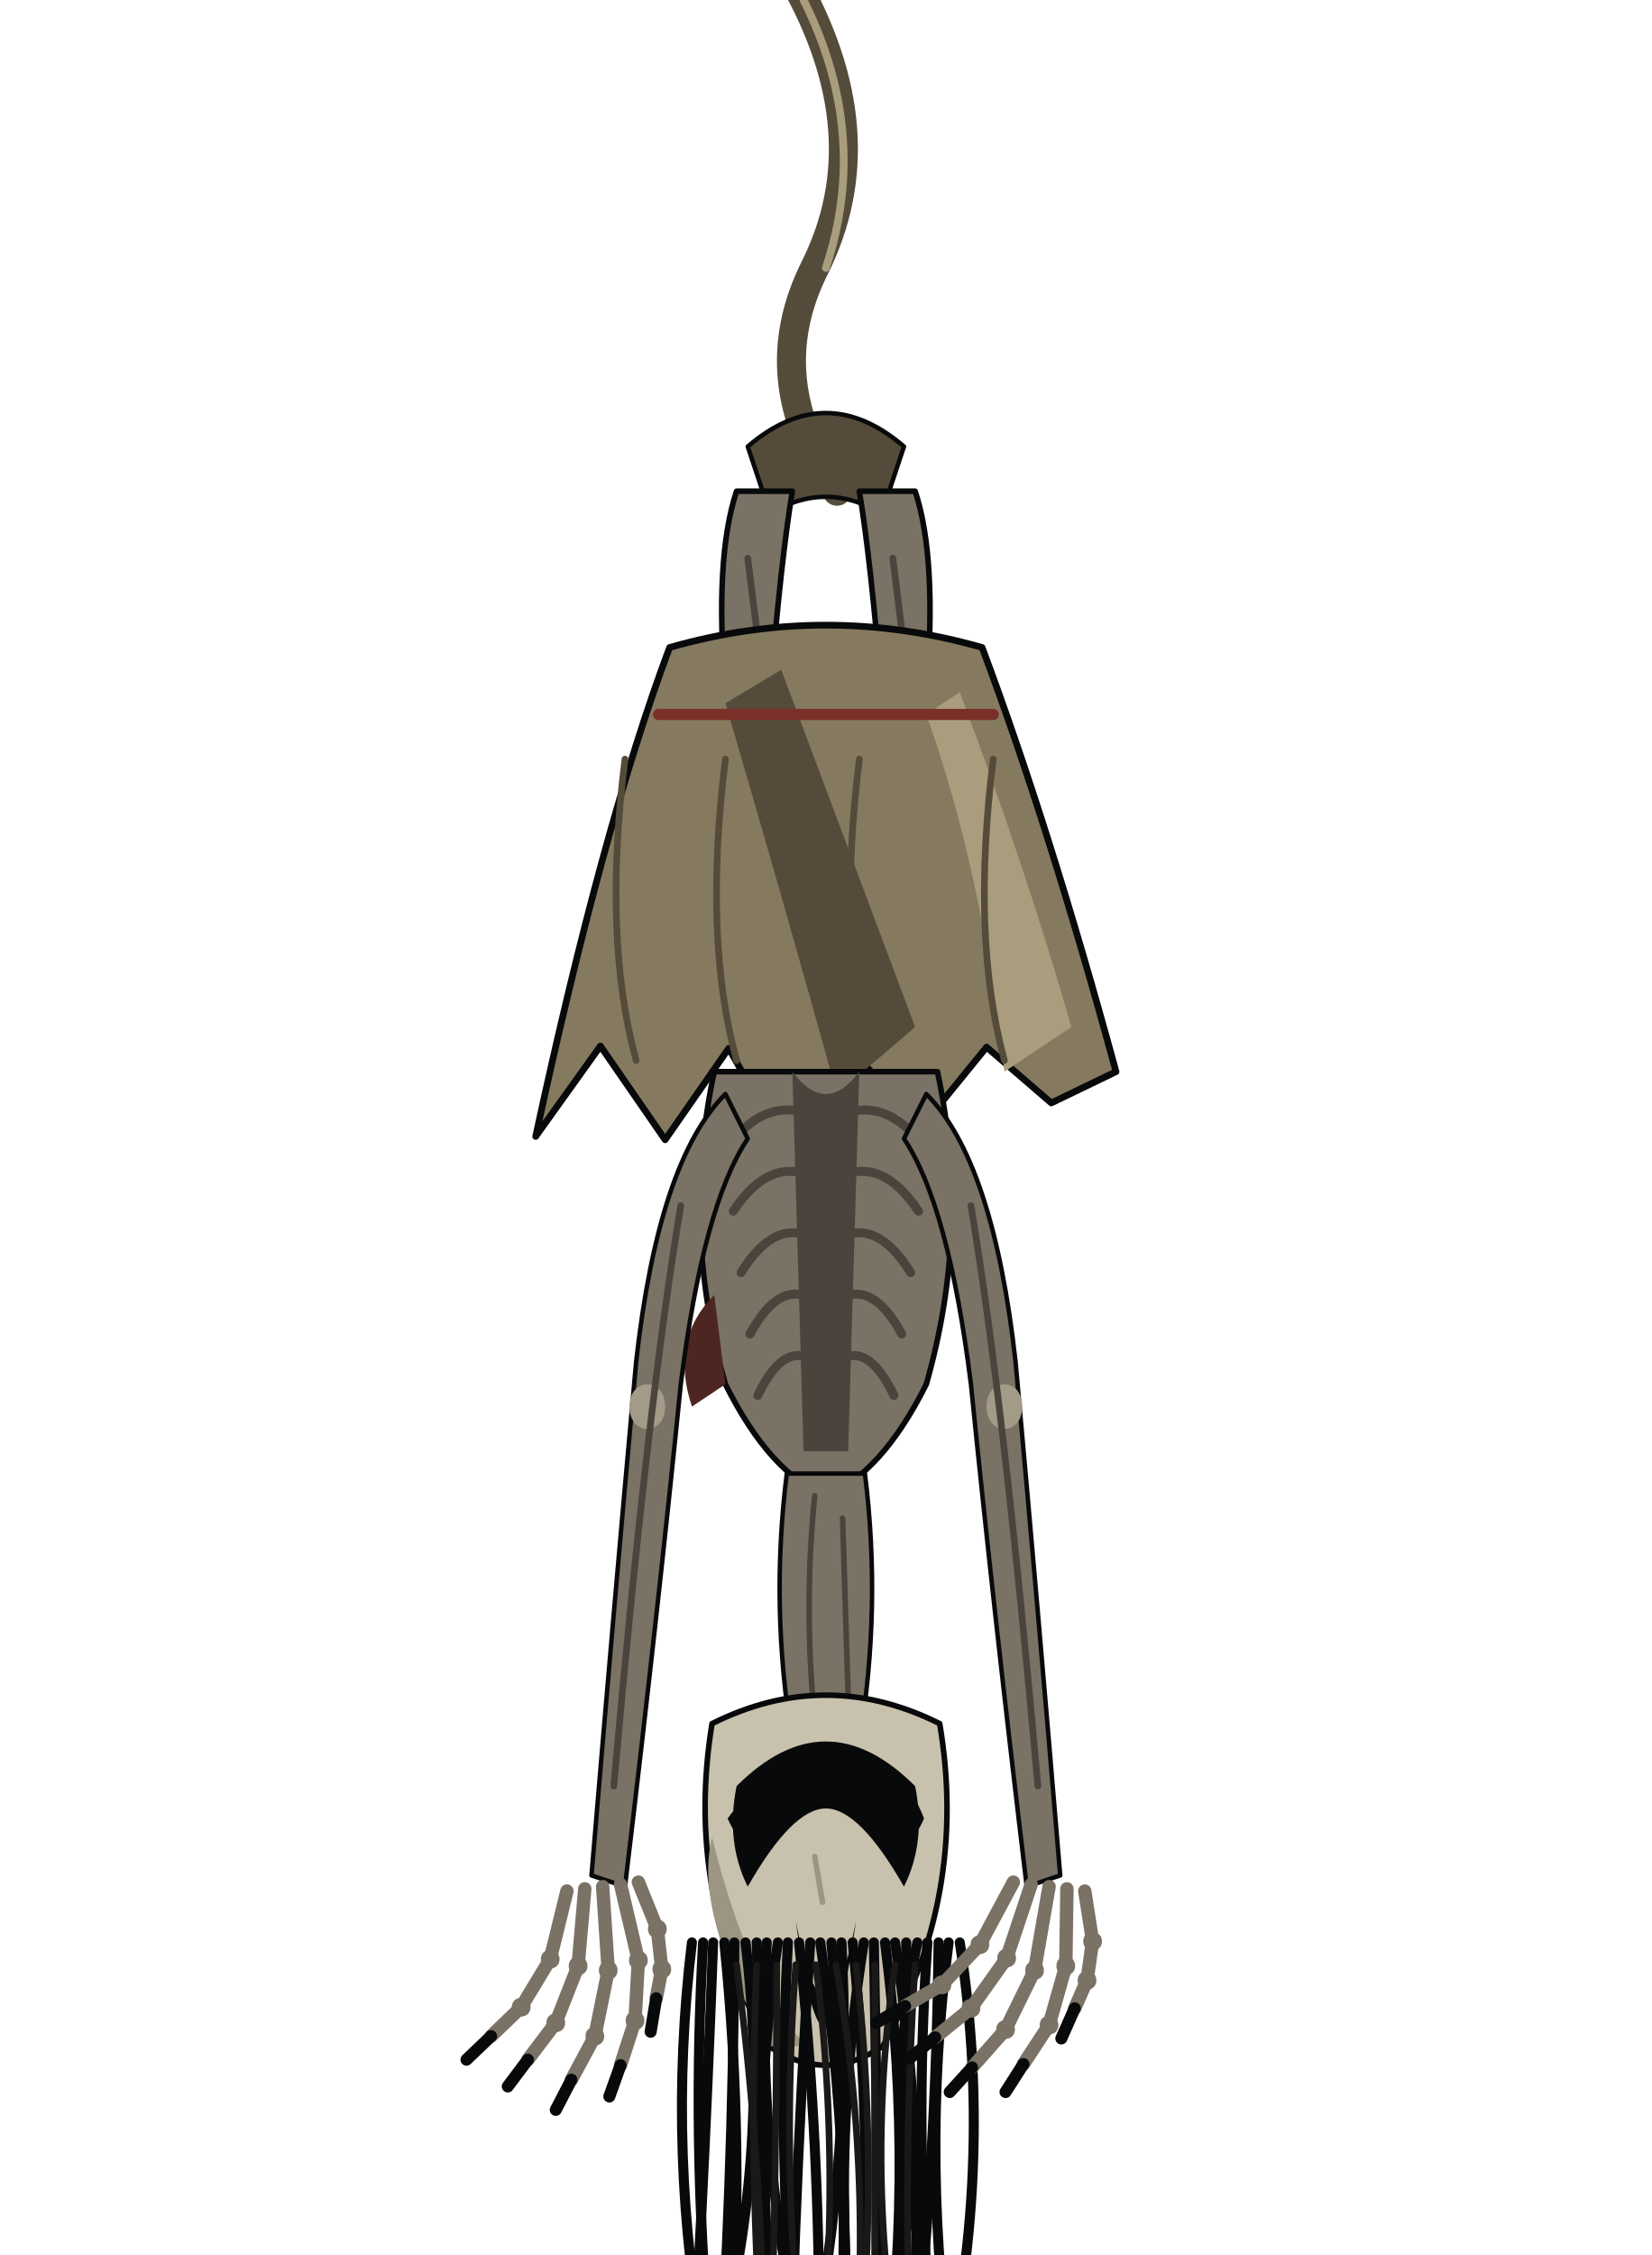
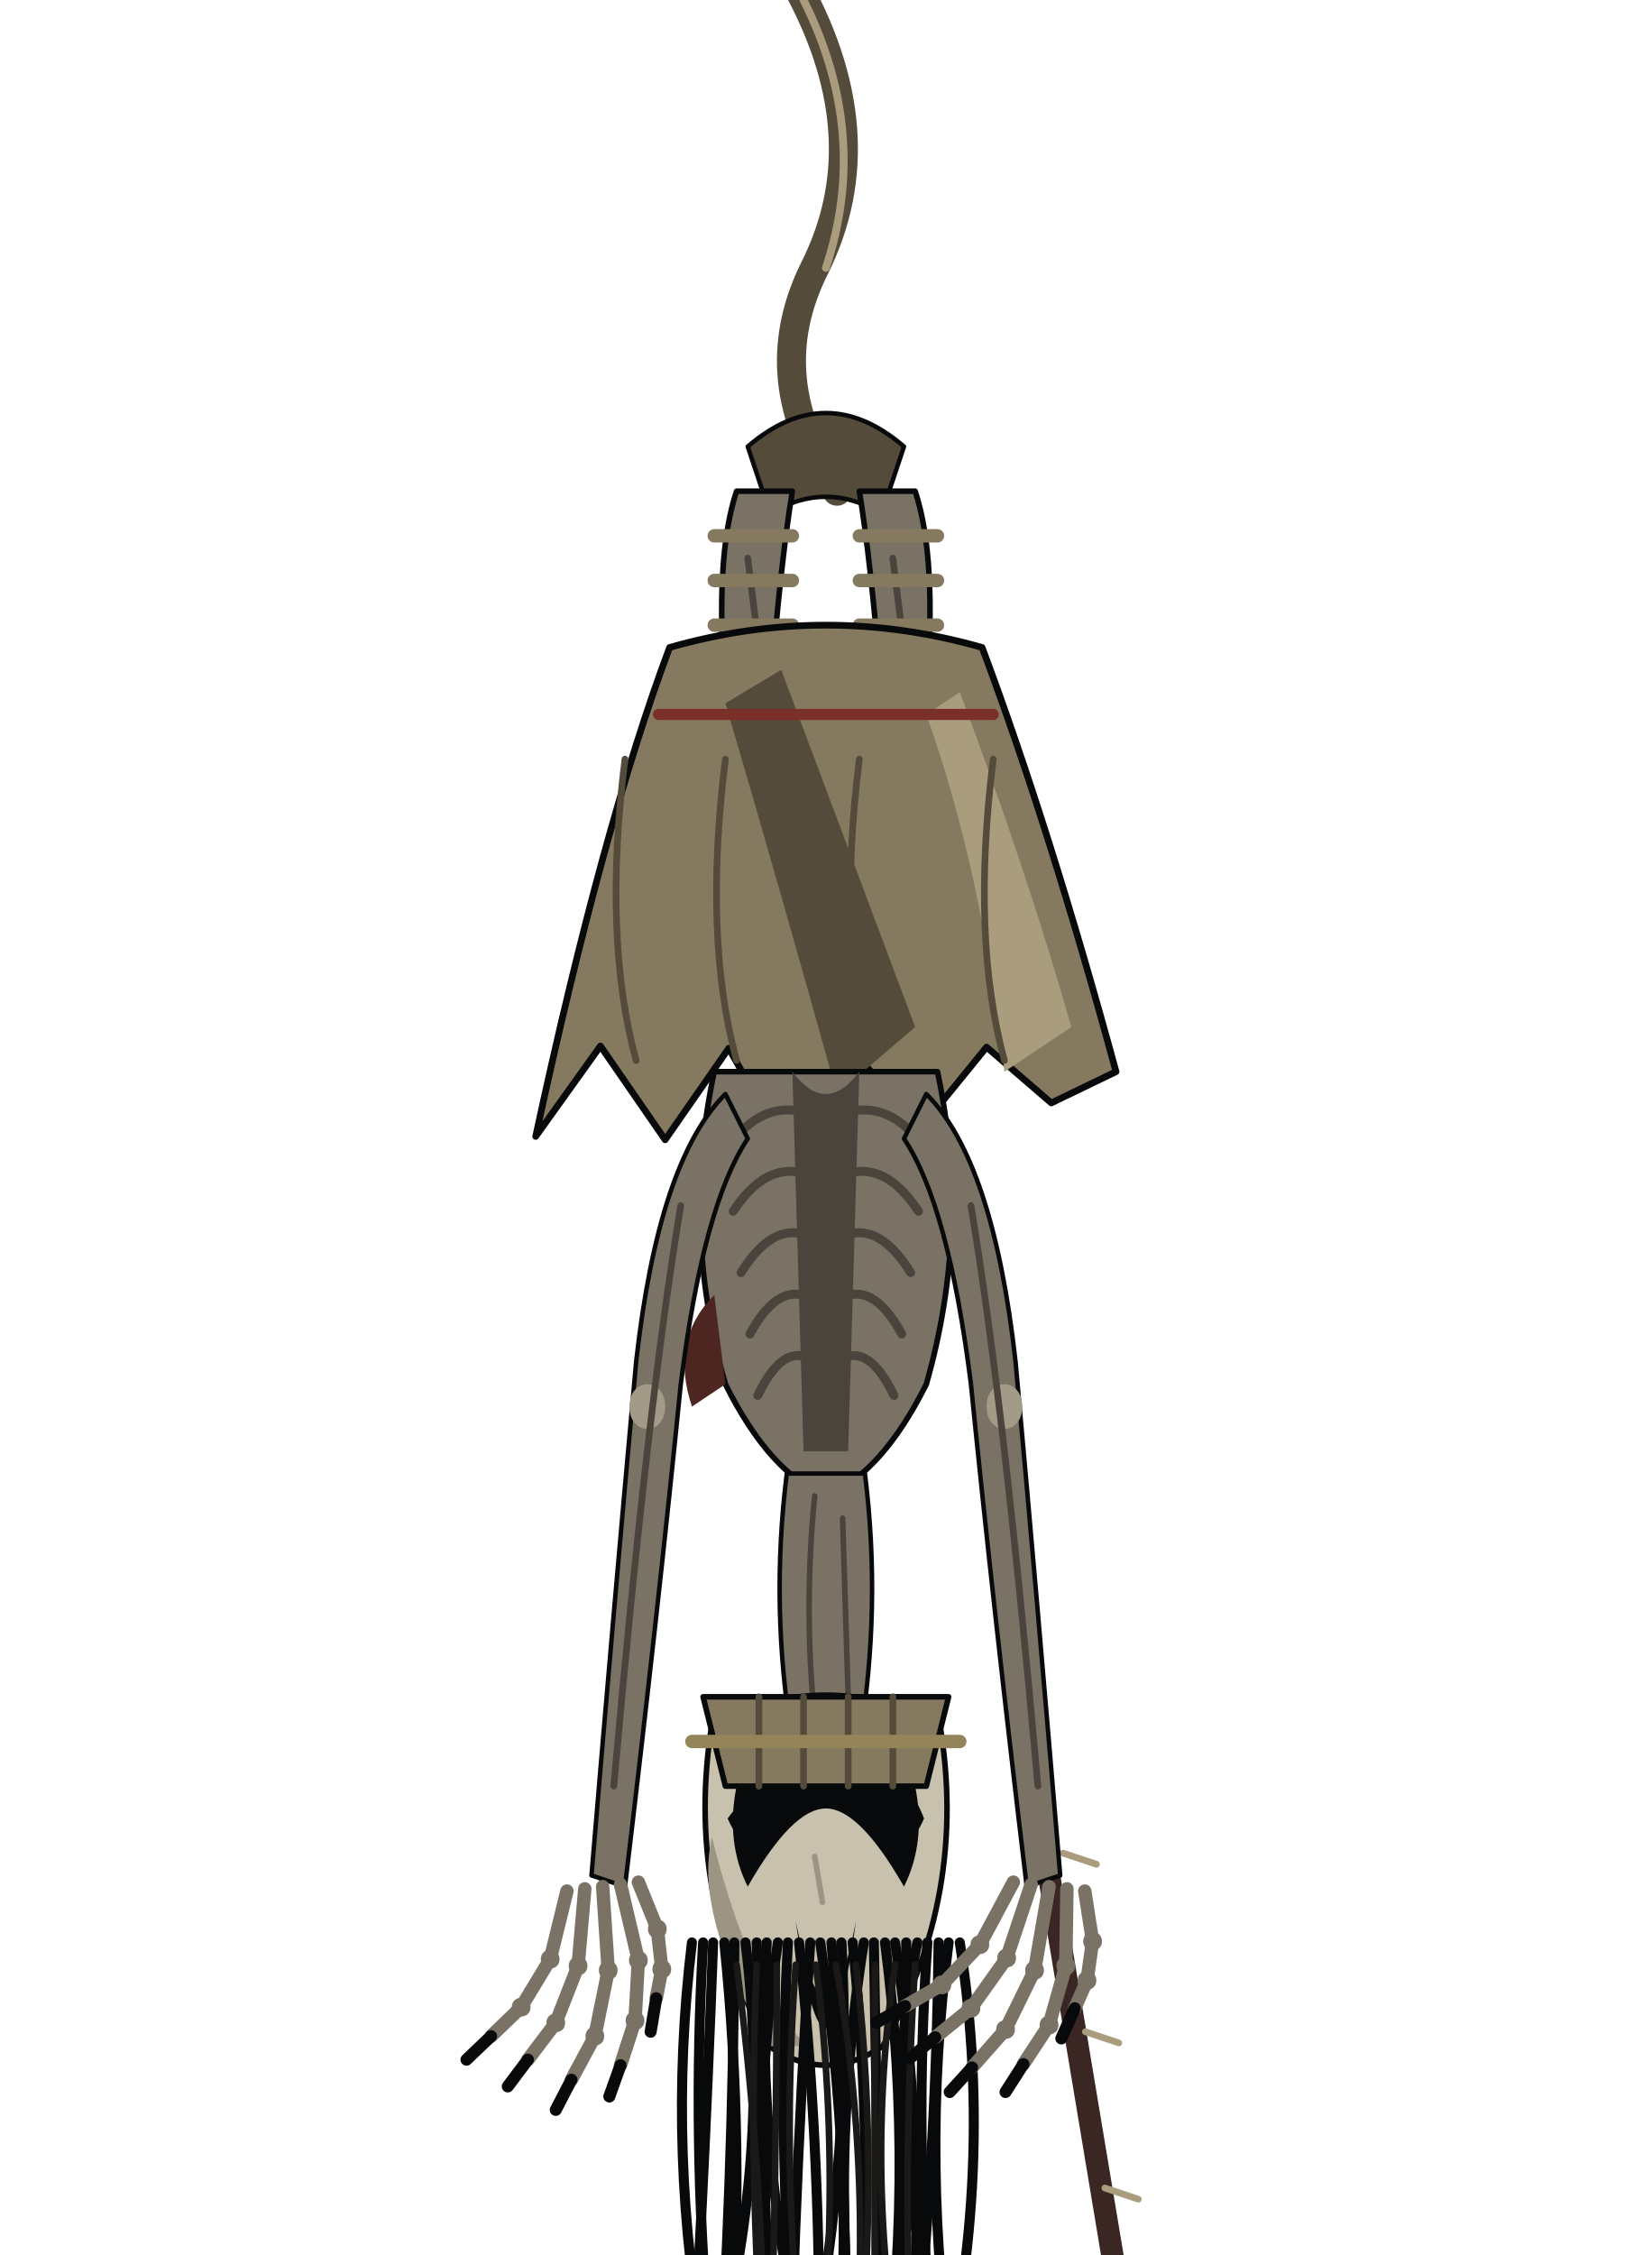
<svg xmlns="http://www.w3.org/2000/svg" viewBox="-74 -196 148 202">
  <g id="root" stroke-linecap="round" stroke-linejoin="round" />
  <g id="rope" stroke-linecap="round" stroke-linejoin="round">
    <path d="M-3 -198 Q5 -184 -1 -172 Q-6 -162 1 -152" fill="none" stroke="#544B3A" stroke-width="2.6" />
    <path d="M-2 -196 Q4 -184 0 -172" fill="none" stroke="#A99D7E" stroke-width="0.7" />
    <path d="M-7 -156 Q0 -162 7 -156 L5 -150 Q0 -153 -5 -150Z" fill="#544B3A" stroke="#08090A" stroke-width="0.4" />
  </g>
  <g id="legs" stroke-linecap="round" stroke-linejoin="round">
    <path d="M-8 -152 Q-10 -146 -9 -134 L-5 -134 Q-4 -146 -3 -152Z M3 -152 Q4 -146 5 -134 L9 -134 Q10 -146 8 -152Z" fill="#7A7265" stroke="#08090A" stroke-width="0.5" />
    <path d="M-7 -146 L-6 -138 M6 -146 L7 -138" fill="none" stroke="#4A443C" stroke-width="0.6" />
+     <path d="M-10 -148 L-3 -148 M3 -148 L10 -148" fill="none" stroke="#857A5F" stroke-width="1.2" />
+     <path d="M-10 -144 L-3 -144 M3 -144 L10 -144" fill="none" stroke="#857A5F" stroke-width="1.2" />
+     <path d="M-10 -140 L-3 -140 M3 -140 L10 -140" fill="none" stroke="#857A5F" stroke-width="1.2" />
  </g>
  <g id="robe" stroke-linecap="round" stroke-linejoin="round">
    <path d="M-14 -138 Q0 -142 14 -138 Q20 -122 26 -100 L20.2 -97.2 L14.4 -102.2 L8.7 -95.2 L2.9 -101.2 L-2.9 -91.8 L-8.7 -102.1 L-14.4 -93.9 L-20.2 -102.3 L-26 -94.2 Q-20 -122 -14 -138Z" fill="#857A5F" stroke="#08090A" stroke-width="0.6" />
    <path d="M-4 -136 Q2 -120 8 -104 L1 -98 Q-4 -116 -9 -133Z" fill="#544B3A" stroke="none" stroke-width="0.6" />
    <path d="M12 -134 Q18 -118 22 -104 L16 -100 Q14 -118 9 -132Z" fill="#A99D7E" stroke="none" stroke-width="0.6" />
    <path d="M-18 -128 Q-20 -112 -17 -101" fill="none" stroke="#544B3A" stroke-width="0.6" />
    <path d="M-9 -128 Q-11 -112 -8 -101" fill="none" stroke="#544B3A" stroke-width="0.6" />
    <path d="M3 -128 Q1 -112 4 -101" fill="none" stroke="#544B3A" stroke-width="0.6" />
    <path d="M15 -128 Q13 -112 16 -101" fill="none" stroke="#544B3A" stroke-width="0.6" />
    <path d="M-15 -132 L15 -132" fill="none" stroke="#7A3029" stroke-width="1" />
  </g>
  <g id="torso" stroke-linecap="round" stroke-linejoin="round">
    <path d="M-10 -100 Q-13 -86 -9 -72 Q-5 -64 0 -62 Q5 -64 9 -72 Q13 -86 10 -100Z" fill="#7A7265" stroke="#08090A" stroke-width="0.5" />
    <path d="M-1 -96 Q-5.4 -98 -9 -93 M1 -96 Q5.4 -98 9 -93" fill="none" stroke="#4A443C" stroke-width="0.8" />
    <path d="M-1 -90.5 Q-5 -92.5 -8.3 -87.5 M1 -90.5 Q5 -92.5 8.3 -87.5" fill="none" stroke="#4A443C" stroke-width="0.8" />
    <path d="M-1 -85 Q-4.5 -87 -7.6 -82 M1 -85 Q4.5 -87 7.6 -82" fill="none" stroke="#4A443C" stroke-width="0.8" />
    <path d="M-1 -79.5 Q-4.1 -81.5 -6.8 -76.5 M1 -79.5 Q4.1 -81.5 6.8 -76.5" fill="none" stroke="#4A443C" stroke-width="0.8" />
    <path d="M-1 -74 Q-3.7 -76 -6.1 -71 M1 -74 Q3.7 -76 6.1 -71" fill="none" stroke="#4A443C" stroke-width="0.8" />
    <path d="M-3 -100 Q0 -96 3 -100 L2 -66 -2 -66Z" fill="#4A443C" stroke="none" stroke-width="0.6" />
    <path d="M-10 -80 Q-14 -76 -12 -70 L-9 -72Z" fill="#4E2621" stroke="none" stroke-width="0.6" />
  </g>
  <g id="neck" stroke-linecap="round" stroke-linejoin="round">
    <path d="M-3.5 -64 Q-5 -52 -3 -40 L3 -40 Q5 -52 3.5 -64Z" fill="#7A7265" stroke="#08090A" stroke-width="0.4" />
    <path d="M-1 -62 Q-2 -52 -1 -42 M1.5 -60 L2 -44" fill="none" stroke="#4A443C" stroke-width="0.5" />
  </g>
  <g id="head" stroke-linecap="round" stroke-linejoin="round">
    <path d="M-10.2 -41.6 Q0 -46.7 10.2 -41.6 Q12.8 -26.3 5.1 -12.7 Q0 -9.3 -5.1 -12.7 Q-12.7 -26.3 -10.2 -41.6Z" fill="#C8C1AD" stroke="#08090A" stroke-width="0.5" />
    <path d="M-10.2 -31.4 Q-6.8 -17.8 -1.7 -12.7 L-5.1 -12.7 Q-11.9 -24.6 -10.2 -31.4Z" fill="#9C9583" stroke="none" stroke-width="0.6" />
    <path d="M-1.7 -34.8 Q-6.1 -37 -8.8 -33.1 Q-6.1 -27 -1.7 -34.8Z" fill="#08090A" stroke="none" stroke-width="0.6" />
    <path d="M-6.365 -33.8 C-6.365 -34.82 -4.835 -34.82 -4.835 -33.8 C-4.835 -32.78 -6.365 -32.78 -6.365 -33.8Z" fill="#E9E3CC" stroke="none" stroke-width="0.6" />
    <path d="M1.7 -34.8 Q6.1 -40 8.8 -33.1 Q6.1 -27 1.7 -34.8Z" fill="#08090A" stroke="none" stroke-width="0.6" />
    <path d="M4.835 -33.8 C4.835 -34.82 6.365 -34.82 6.365 -33.8 C6.365 -32.78 4.835 -32.78 4.835 -33.8Z" fill="#E9E3CC" stroke="none" stroke-width="0.6" />
    <path d="M-2.7 -23.9 Q0 -10.3 2.7 -23.9 Q0 -4.7 -2.7 -23.9Z" fill="#08090A" stroke="none" stroke-width="0.6" />
    <path d="M-1 -29.7 L-0.3 -25.6" fill="none" stroke="#9C9583" stroke-width="0.5" />
    <path d="M-8 -36 Q0 -44 8 -36 Q9 -31 7 -27 Q3 -34 0 -34 Q-3 -34 -7 -27 Q-9 -31 -8 -36Z" fill="#08090A" stroke="none" stroke-width="0.6" />
    <path d="M-12 -22 Q-14.3 -3 -10.7 16" fill="none" stroke="#08090A" stroke-width="0.9" />
    <path d="M-11 -22 Q-12 -4.4 -10.5 13.1" fill="none" stroke="#08090A" stroke-width="0.9" />
    <path d="M-10.1 -22 Q-11 2.7 -12.6 27.3" fill="none" stroke="#08090A" stroke-width="0.9" />
    <path d="M-9.1 -22 Q-7.2 -3.6 -8.6 14.7" fill="none" stroke="#08090A" stroke-width="0.9" />
    <path d="M-8.2 -22 Q-8.3 -0.2 -9.8 21.7" fill="none" stroke="#08090A" stroke-width="0.9" />
    <path d="M-7.2 -22 Q-4.8 -2.7 -10.1 16.6" fill="none" stroke="#08090A" stroke-width="0.9" />
    <path d="M-6.2 -22 Q-5.6 -3.9 -5 14.2" fill="none" stroke="#08090A" stroke-width="0.9" />
    <path d="M-5.3 -22 Q-6.2 -5.8 -3 10.5" fill="none" stroke="#08090A" stroke-width="0.9" />
    <path d="M-4.3 -22 Q-7.5 -0.5 -3.7 21" fill="none" stroke="#08090A" stroke-width="0.9" />
    <path d="M-3.4 -22 Q-4.8 4 -1 30.1" fill="none" stroke="#08090A" stroke-width="0.9" />
    <path d="M-2.4 -22 Q-0.7 -5.7 -0.6 10.6" fill="none" stroke="#08090A" stroke-width="0.9" />
    <path d="M-1.4 -22 Q-3.1 3.9 -3.4 29.8" fill="none" stroke="#08090A" stroke-width="0.9" />
    <path d="M-0.5 -22 Q3.1 2.4 0.9 26.8" fill="none" stroke="#08090A" stroke-width="0.9" />
    <path d="M0.5 -22 Q2.9 4.4 0.1 30.9" fill="none" stroke="#08090A" stroke-width="0.9" />
    <path d="M1.4 -22 Q2.4 -3.3 -1.4 15.5" fill="none" stroke="#08090A" stroke-width="0.9" />
    <path d="M2.4 -22 Q5.1 4 1.5 29.9" fill="none" stroke="#08090A" stroke-width="0.9" />
    <path d="M3.4 -22 Q-0.6 3.1 4.4 28.3" fill="none" stroke="#08090A" stroke-width="0.9" />
    <path d="M4.3 -22 Q4.7 3.9 5.4 29.9" fill="none" stroke="#08090A" stroke-width="0.9" />
    <path d="M5.3 -22 Q8.1 -0.6 4.9 20.7" fill="none" stroke="#08090A" stroke-width="0.9" />
    <path d="M6.2 -22 Q10.2 3.7 5.8 29.4" fill="none" stroke="#08090A" stroke-width="0.9" />
    <path d="M7.2 -22 Q7.3 2.5 5.6 27" fill="none" stroke="#08090A" stroke-width="0.9" />
    <path d="M8.2 -22 Q4.6 -5.4 10.1 11.2" fill="none" stroke="#08090A" stroke-width="0.9" />
    <path d="M9.1 -22 Q7.9 -4.8 9.4 12.5" fill="none" stroke="#08090A" stroke-width="0.9" />
    <path d="M10.1 -22 Q9.9 -2 7.7 18" fill="none" stroke="#08090A" stroke-width="0.9" />
    <path d="M11 -22 Q8.4 -2 11.5 18" fill="none" stroke="#08090A" stroke-width="0.9" />
    <path d="M12 -22 Q15.4 -0.2 9.6 21.6" fill="none" stroke="#08090A" stroke-width="0.9" />
    <path d="M-8 -20 Q-4 10.8 -6.4 41.6" fill="none" stroke="#1A1917" stroke-width="0.6" />
    <path d="M-6.2 -20 Q-7.3 5.8 -4.1 31.5" fill="none" stroke="#1A1917" stroke-width="0.6" />
    <path d="M-4.4 -20 Q-4.4 6.7 -5.6 33.5" fill="none" stroke="#1A1917" stroke-width="0.6" />
    <path d="M-2.7 -20 Q-4.6 5.4 0.1 30.7" fill="none" stroke="#1A1917" stroke-width="0.6" />
    <path d="M-0.9 -20 Q2.4 5.8 -3 31.6" fill="none" stroke="#1A1917" stroke-width="0.6" />
    <path d="M0.9 -20 Q4.6 0.8 2 21.7" fill="none" stroke="#1A1917" stroke-width="0.6" />
    <path d="M2.7 -20 Q5.3 2.4 1.8 24.8" fill="none" stroke="#1A1917" stroke-width="0.6" />
    <path d="M4.4 -20 Q4.3 9.6 4.5 39.2" fill="none" stroke="#1A1917" stroke-width="0.6" />
    <path d="M6.2 -20 Q3 1.7 8 23.4" fill="none" stroke="#1A1917" stroke-width="0.6" />
    <path d="M8 -20 Q6.1 9.5 9.5 39" fill="none" stroke="#1A1917" stroke-width="0.6" />
+     <path d="M-11 -44 L11 -44 9 -36 -9 -36Z" fill="#857A5F" stroke="#08090A" stroke-width="0.5" />
+     <path d="M-6 -44 L-6 -36" fill="none" stroke="#544B3A" stroke-width="0.6" />
+     <path d="M-2 -44 L-2 -36" fill="none" stroke="#544B3A" stroke-width="0.6" />
+     <path d="M2 -44 L2 -36" fill="none" stroke="#544B3A" stroke-width="0.6" />
+     <path d="M6 -44 L6 -36" fill="none" stroke="#544B3A" stroke-width="0.6" />
+     <path d="M-12 -40 L12 -40" fill="none" stroke="#94845A" stroke-width="1.2" />
+   </g>
+   <g id="staff" stroke-linecap="round" stroke-linejoin="round">
+     <path d="M18 -40 L26 8" fill="none" stroke="#3A2622" stroke-width="2" />
+     <path d="M21.25 -30 L24.25 -29" fill="none" stroke="#A99D7E" stroke-width="0.6" />
+     <path d="M23.25 -14 L26.25 -13" fill="none" stroke="#A99D7E" stroke-width="0.6" />
+     <path d="M25 0 L28 1" fill="none" stroke="#A99D7E" stroke-width="0.6" />
  </g>
  <g id="l-arm" stroke-linecap="round" stroke-linejoin="round">
    <path d="M-9 -98 Q-15 -92 -17 -74 Q-19 -52 -21 -28 L-18 -27 Q-15 -52 -13 -72 Q-11 -88 -7 -94Z" fill="#7A7265" stroke="#08090A" stroke-width="0.4" />
    <path d="M-17.6 -70 C-17.6 -72.666 -14.4 -72.666 -14.4 -70 C-14.4 -67.334 -17.6 -67.334 -17.6 -70Z" fill="#A39A88" stroke="none" stroke-width="0.6" />
    <path d="M-13 -88 Q-16 -70 -19 -36" fill="none" stroke="#4A443C" stroke-width="0.6" />
    <path d="M-16.8 -27.4 L-15.1 -23.2" fill="none" stroke="#7A7265" stroke-width="1.2" />
    <path d="M-15.1 -23.2 L-14.7 -19.6" fill="none" stroke="#7A7265" stroke-width="1.2" />
    <path d="M-14.7 -19.6 L-15.2 -17" fill="none" stroke="#7A7265" stroke-width="1.2" />
    <path d="M-15.94 -23.2 C-15.94 -24.32 -14.26 -24.32 -14.26 -23.2 C-14.26 -22.08 -15.94 -22.08 -15.94 -23.2Z" fill="#7A7265" stroke="none" stroke-width="0.6" />
    <path d="M-15.54 -19.6 C-15.54 -20.72 -13.86 -20.72 -13.86 -19.6 C-13.86 -18.48 -15.54 -18.48 -15.54 -19.6Z" fill="#7A7265" stroke="none" stroke-width="0.6" />
    <path d="M-15.2 -17 L-15.7 -14" fill="none" stroke="#08090A" stroke-width="1.08" />
    <path d="M-18.4 -27.2 L-16.8 -20.4" fill="none" stroke="#7A7265" stroke-width="1.2" />
    <path d="M-16.8 -20.4 L-17.1 -15" fill="none" stroke="#7A7265" stroke-width="1.2" />
    <path d="M-17.1 -15 L-18.4 -11" fill="none" stroke="#7A7265" stroke-width="1.2" />
    <path d="M-17.64 -20.4 C-17.64 -21.52 -15.96 -21.52 -15.96 -20.4 C-15.96 -19.28 -17.64 -19.28 -17.64 -20.4Z" fill="#7A7265" stroke="none" stroke-width="0.6" />
    <path d="M-17.94 -15 C-17.94 -16.12 -16.26 -16.12 -16.26 -15 C-16.26 -13.88 -17.94 -13.88 -17.94 -15Z" fill="#7A7265" stroke="none" stroke-width="0.6" />
    <path d="M-18.4 -11 L-19.4 -8.2" fill="none" stroke="#08090A" stroke-width="1.08" />
    <path d="M-20 -27 L-19.5 -19.5" fill="none" stroke="#7A7265" stroke-width="1.2" />
    <path d="M-19.5 -19.5 L-20.7 -13.6" fill="none" stroke="#7A7265" stroke-width="1.2" />
    <path d="M-20.7 -13.6 L-22.8 -9.7" fill="none" stroke="#7A7265" stroke-width="1.2" />
    <path d="M-20.34 -19.5 C-20.34 -20.62 -18.66 -20.62 -18.66 -19.5 C-18.66 -18.38 -20.34 -18.38 -20.34 -19.5Z" fill="#7A7265" stroke="none" stroke-width="0.6" />
    <path d="M-21.54 -13.6 C-21.54 -14.72 -19.86 -14.72 -19.86 -13.6 C-19.86 -12.48 -21.54 -12.48 -21.54 -13.6Z" fill="#7A7265" stroke="none" stroke-width="0.6" />
    <path d="M-22.8 -9.7 L-24.2 -7" fill="none" stroke="#08090A" stroke-width="1.08" />
    <path d="M-21.6 -26.8 L-22.2 -19.9" fill="none" stroke="#7A7265" stroke-width="1.2" />
    <path d="M-22.2 -19.9 L-24.2 -14.8" fill="none" stroke="#7A7265" stroke-width="1.2" />
    <path d="M-24.2 -14.8 L-26.7 -11.5" fill="none" stroke="#7A7265" stroke-width="1.2" />
    <path d="M-23.04 -19.9 C-23.04 -21.02 -21.36 -21.02 -21.36 -19.9 C-21.36 -18.78 -23.04 -18.78 -23.04 -19.9Z" fill="#7A7265" stroke="none" stroke-width="0.6" />
    <path d="M-25.04 -14.8 C-25.04 -15.92 -23.36 -15.92 -23.36 -14.8 C-23.36 -13.68 -25.04 -13.68 -25.04 -14.8Z" fill="#7A7265" stroke="none" stroke-width="0.6" />
    <path d="M-26.7 -11.5 L-28.5 -9.1" fill="none" stroke="#08090A" stroke-width="1.08" />
    <path d="M-23.2 -26.6 L-24.7 -20.5" fill="none" stroke="#7A7265" stroke-width="1.2" />
    <path d="M-24.7 -20.5 L-27.3 -16.2" fill="none" stroke="#7A7265" stroke-width="1.2" />
    <path d="M-27.3 -16.2 L-30 -13.6" fill="none" stroke="#7A7265" stroke-width="1.2" />
    <path d="M-25.54 -20.5 C-25.54 -21.62 -23.86 -21.62 -23.86 -20.5 C-23.86 -19.38 -25.54 -19.38 -25.54 -20.5Z" fill="#7A7265" stroke="none" stroke-width="0.6" />
    <path d="M-28.14 -16.2 C-28.14 -17.32 -26.46 -17.32 -26.46 -16.2 C-26.46 -15.08 -28.14 -15.08 -28.14 -16.2Z" fill="#7A7265" stroke="none" stroke-width="0.6" />
    <path d="M-30 -13.6 L-32.2 -11.5" fill="none" stroke="#08090A" stroke-width="1.08" />
  </g>
  <g id="r-arm" stroke-linecap="round" stroke-linejoin="round">
    <path d="M9 -98 Q15 -92 17 -74 Q19 -52 21 -28 L18 -27 Q15 -52 13 -72 Q11 -88 7 -94Z" fill="#7A7265" stroke="#08090A" stroke-width="0.4" />
    <path d="M14.4 -70 C14.4 -72.666 17.6 -72.666 17.6 -70 C17.6 -67.334 14.4 -67.334 14.4 -70Z" fill="#A39A88" stroke="none" stroke-width="0.6" />
    <path d="M13 -88 Q16 -70 19 -36" fill="none" stroke="#4A443C" stroke-width="0.6" />
    <path d="M23.2 -26.6 L23.9 -22.1" fill="none" stroke="#7A7265" stroke-width="1.2" />
    <path d="M23.9 -22.1 L23.4 -18.6" fill="none" stroke="#7A7265" stroke-width="1.2" />
    <path d="M23.4 -18.6 L22.3 -16.1" fill="none" stroke="#7A7265" stroke-width="1.2" />
    <path d="M23.06 -22.1 C23.06 -23.22 24.74 -23.22 24.74 -22.1 C24.74 -20.98 23.06 -20.98 23.06 -22.1Z" fill="#7A7265" stroke="none" stroke-width="0.6" />
    <path d="M22.56 -18.6 C22.56 -19.72 24.24 -19.72 24.24 -18.6 C24.24 -17.48 22.56 -17.48 22.56 -18.6Z" fill="#7A7265" stroke="none" stroke-width="0.6" />
    <path d="M22.3 -16.1 L21.1 -13.4" fill="none" stroke="#08090A" stroke-width="1.08" />
    <path d="M21.6 -26.8 L21.5 -19.9" fill="none" stroke="#7A7265" stroke-width="1.2" />
    <path d="M21.5 -19.9 L20 -14.6" fill="none" stroke="#7A7265" stroke-width="1.2" />
    <path d="M20 -14.6 L17.7 -11.1" fill="none" stroke="#7A7265" stroke-width="1.2" />
    <path d="M20.66 -19.9 C20.66 -21.02 22.34 -21.02 22.34 -19.9 C22.34 -18.78 20.66 -18.78 20.66 -19.9Z" fill="#7A7265" stroke="none" stroke-width="0.6" />
    <path d="M19.16 -14.6 C19.16 -15.72 20.84 -15.72 20.84 -14.6 C20.84 -13.48 19.16 -13.48 19.16 -14.6Z" fill="#7A7265" stroke="none" stroke-width="0.6" />
    <path d="M17.7 -11.1 L16.1 -8.6" fill="none" stroke="#08090A" stroke-width="1.08" />
    <path d="M20 -27 L18.7 -19.5" fill="none" stroke="#7A7265" stroke-width="1.2" />
    <path d="M18.7 -19.5 L16.1 -14.2" fill="none" stroke="#7A7265" stroke-width="1.2" />
    <path d="M16.1 -14.2 L13.1 -10.8" fill="none" stroke="#7A7265" stroke-width="1.2" />
    <path d="M17.86 -19.5 C17.86 -20.62 19.54 -20.62 19.54 -19.5 C19.54 -18.38 17.86 -18.38 17.86 -19.5Z" fill="#7A7265" stroke="none" stroke-width="0.6" />
    <path d="M15.26 -14.2 C15.26 -15.32 16.94 -15.32 16.94 -14.2 C16.94 -13.08 15.26 -13.08 15.26 -14.2Z" fill="#7A7265" stroke="none" stroke-width="0.6" />
    <path d="M13.1 -10.8 L11.1 -8.6" fill="none" stroke="#08090A" stroke-width="1.08" />
    <path d="M18.4 -27.2 L16.2 -20.6" fill="none" stroke="#7A7265" stroke-width="1.2" />
    <path d="M16.2 -20.6 L13 -16.1" fill="none" stroke="#7A7265" stroke-width="1.2" />
    <path d="M13 -16.1 L9.8 -13.5" fill="none" stroke="#7A7265" stroke-width="1.2" />
    <path d="M15.36 -20.6 C15.36 -21.72 17.04 -21.72 17.04 -20.6 C17.04 -19.48 15.36 -19.48 15.36 -20.6Z" fill="#7A7265" stroke="none" stroke-width="0.6" />
    <path d="M12.16 -16.1 C12.16 -17.22 13.84 -17.22 13.84 -16.1 C13.84 -14.98 12.16 -14.98 12.16 -16.1Z" fill="#7A7265" stroke="none" stroke-width="0.6" />
    <path d="M9.8 -13.5 L7.5 -11.6" fill="none" stroke="#08090A" stroke-width="1.08" />
    <path d="M16.8 -27.4 L13.8 -21.8" fill="none" stroke="#7A7265" stroke-width="1.2" />
    <path d="M13.8 -21.8 L10.4 -18.2" fill="none" stroke="#7A7265" stroke-width="1.2" />
    <path d="M10.4 -18.2 L7.1 -16.3" fill="none" stroke="#7A7265" stroke-width="1.2" />
    <path d="M12.96 -21.8 C12.96 -22.92 14.64 -22.92 14.64 -21.8 C14.64 -20.68 12.96 -20.68 12.96 -21.8Z" fill="#7A7265" stroke="none" stroke-width="0.6" />
    <path d="M9.56 -18.2 C9.56 -19.32 11.24 -19.32 11.24 -18.2 C11.24 -17.08 9.56 -17.08 9.56 -18.2Z" fill="#7A7265" stroke="none" stroke-width="0.6" />
    <path d="M7.1 -16.3 L4.5 -14.8" fill="none" stroke="#08090A" stroke-width="1.08" />
  </g>
</svg>
